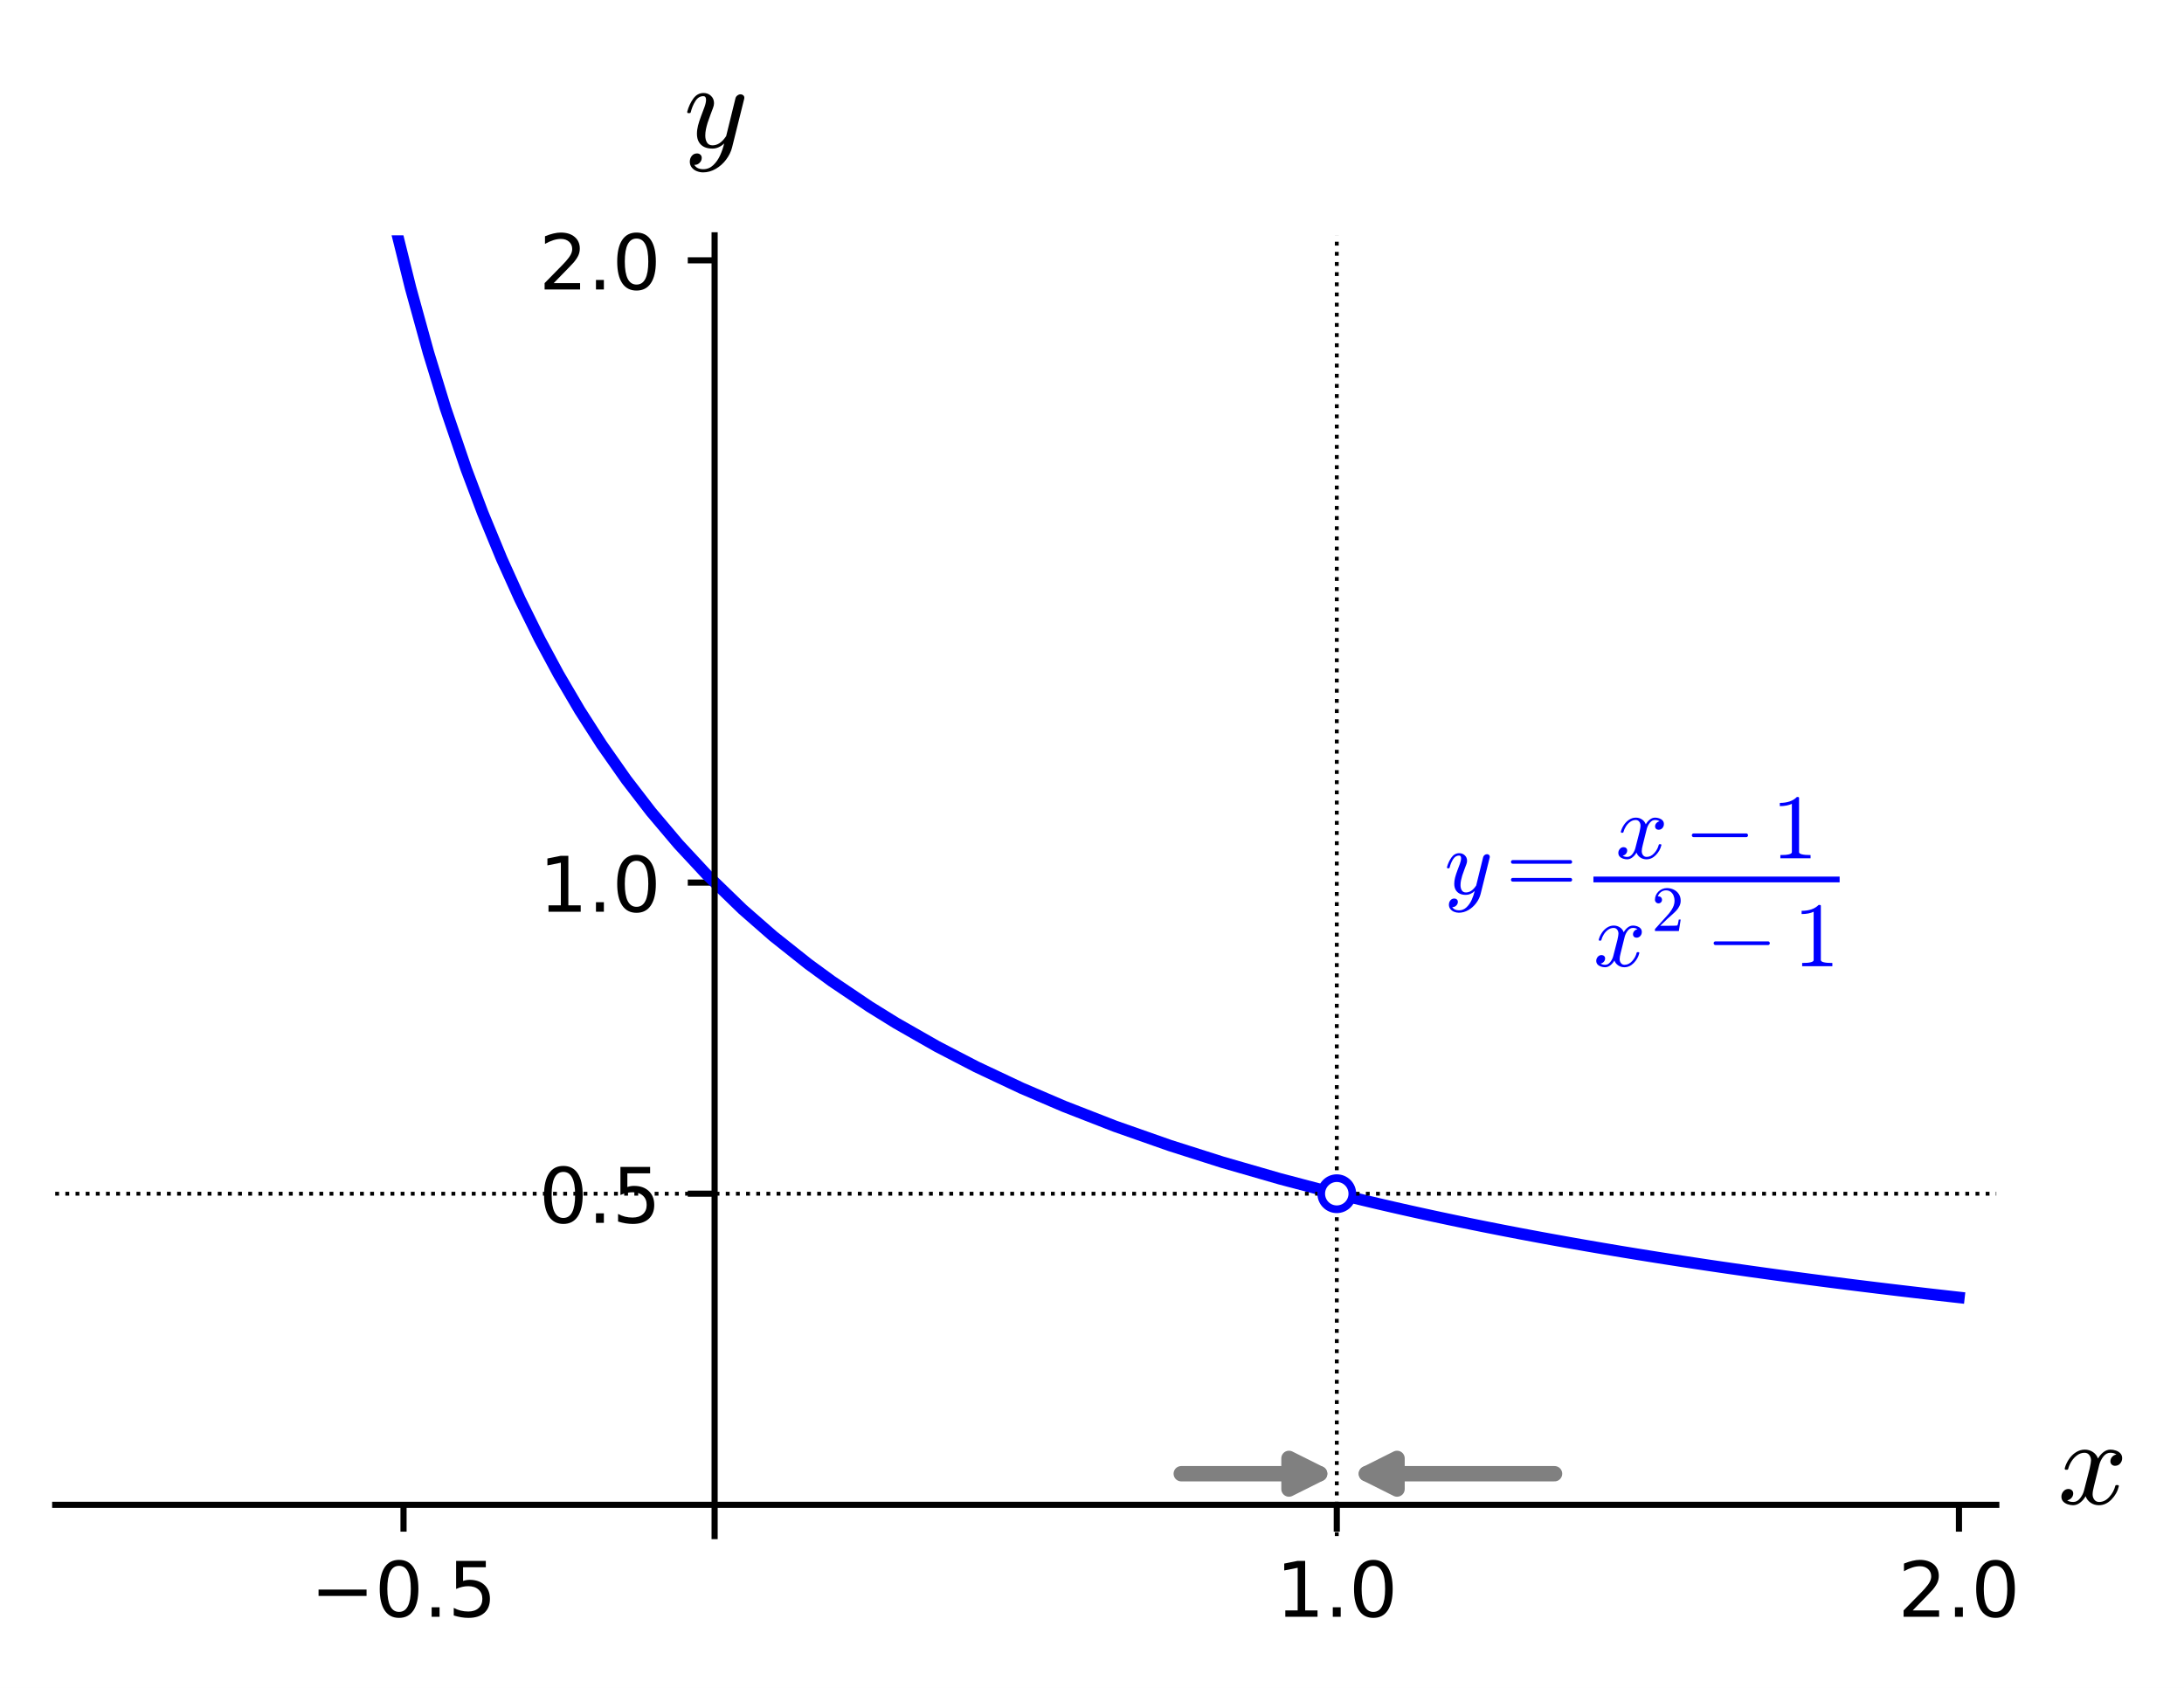
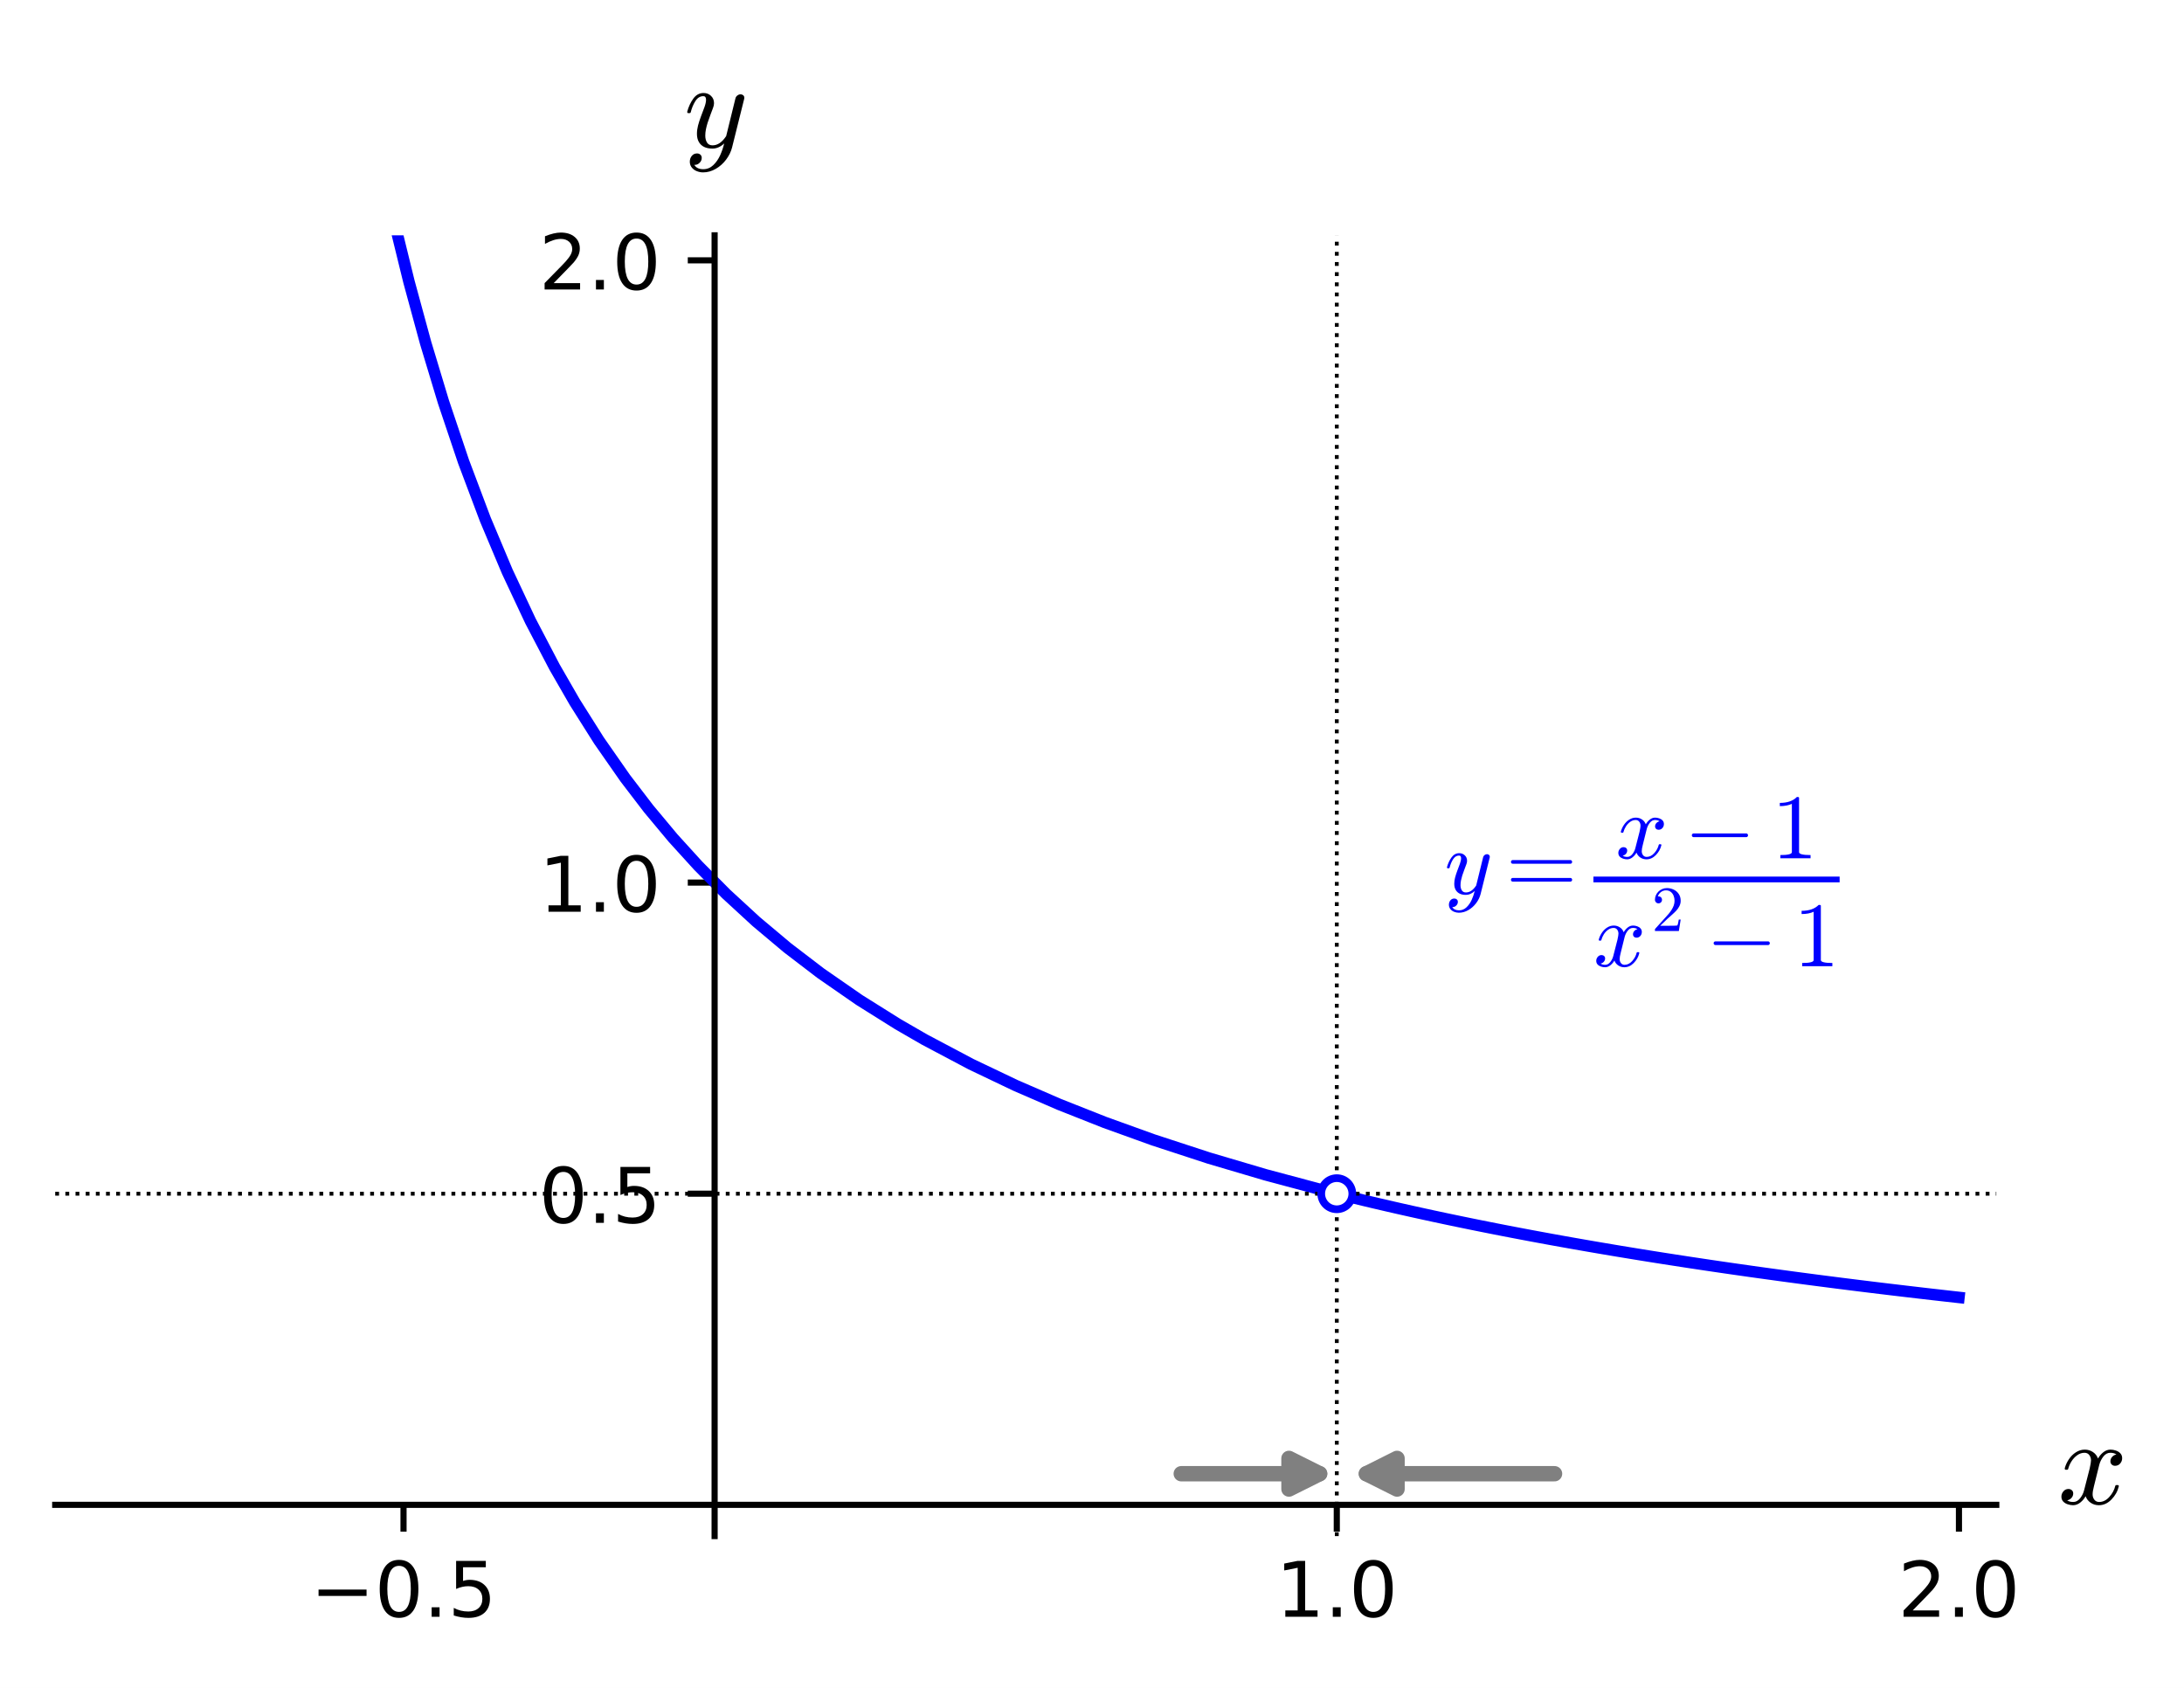
<svg xmlns="http://www.w3.org/2000/svg" xmlns:xlink="http://www.w3.org/1999/xlink" height="220.099pt" version="1.1" viewBox="0 0 284.815 220.099" width="284.815pt">
  <defs>
    <style type="text/css">*{stroke-linecap:butt;stroke-linejoin:round;}</style>
  </defs>
  <g id="figure_1">
    <g id="patch_1">
      <path d="M 0 220.099  L 284.815 220.099  L 284.815 0  L 0 0  z " style="fill:#ffffff;" />
    </g>
    <g id="axes_1">
      <g id="patch_2">
        <path d="M 7.2 200.294  L 260.335 200.294  L 260.335 30.685  L 7.2 30.685  z " style="fill:#ffffff;" />
      </g>
      <g id="matplotlib.axis_1">
        <g id="xtick_1">
          <g id="line2d_1">
            <defs>
-               <path d="M 0 0  L 0 3.5  " id="mb97dc31b6b" style="stroke:#000000;stroke-width:0.8;" />
+               <path d="M 0 0  L 0 3.5  " id="m3d34a3d340" style="stroke:#000000;stroke-width:0.8;" />
            </defs>
            <g>
-               <use style="stroke:#000000;stroke-width:0.8;" x="52.624" xlink:href="#mb97dc31b6b" y="196.221" />
+               <use style="stroke:#000000;stroke-width:0.8;" x="52.624" xlink:href="#m3d34a3d340" y="196.221" />
            </g>
          </g>
          <g id="text_1">
            <g transform="translate(40.48289 210.8193)scale(0.1 -0.1)">
              <defs>
                <path d="M 10.594 35.5  L 73.188 35.5  L 73.188 27.203  L 10.594 27.203  z " id="DejaVuSans-8722" />
                <path d="M 31.781 66.406  Q 24.172 66.406 20.328 58.906  Q 16.5 51.422 16.5 36.375  Q 16.5 21.391 20.328 13.891  Q 24.172 6.391 31.781 6.391  Q 39.453 6.391 43.281 13.891  Q 47.125 21.391 47.125 36.375  Q 47.125 51.422 43.281 58.906  Q 39.453 66.406 31.781 66.406  z M 31.781 74.219  Q 44.047 74.219 50.516 64.516  Q 56.984 54.828 56.984 36.375  Q 56.984 17.969 50.516 8.266  Q 44.047 -1.422 31.781 -1.422  Q 19.531 -1.422 13.062 8.266  Q 6.594 17.969 6.594 36.375  Q 6.594 54.828 13.062 64.516  Q 19.531 74.219 31.781 74.219  z " id="DejaVuSans-48" />
                <path d="M 10.688 12.406  L 21 12.406  L 21 0  L 10.688 0  z " id="DejaVuSans-46" />
                <path d="M 10.797 72.906  L 49.516 72.906  L 49.516 64.594  L 19.828 64.594  L 19.828 46.734  Q 21.969 47.469 24.109 47.828  Q 26.266 48.188 28.422 48.188  Q 40.625 48.188 47.75 41.5  Q 54.891 34.812 54.891 23.391  Q 54.891 11.625 47.562 5.094  Q 40.234 -1.422 26.906 -1.422  Q 22.312 -1.422 17.547 -0.641  Q 12.797 0.141 7.719 1.703  L 7.719 11.625  Q 12.109 9.234 16.797 8.062  Q 21.484 6.891 26.703 6.891  Q 35.156 6.891 40.078 11.328  Q 45.016 15.766 45.016 23.391  Q 45.016 31 40.078 35.438  Q 35.156 39.891 26.703 39.891  Q 22.75 39.891 18.812 39.016  Q 14.891 38.141 10.797 36.281  z " id="DejaVuSans-53" />
              </defs>
              <use xlink:href="#DejaVuSans-8722" />
              <use x="83.789" xlink:href="#DejaVuSans-48" />
              <use x="147.412" xlink:href="#DejaVuSans-46" />
              <use x="179.199" xlink:href="#DejaVuSans-53" />
            </g>
          </g>
        </g>
        <g id="xtick_2">
          <g id="line2d_2">
            <g>
-               <use style="stroke:#000000;stroke-width:0.8;" x="174.33" xlink:href="#mb97dc31b6b" y="196.221" />
+               <use style="stroke:#000000;stroke-width:0.8;" x="174.33" xlink:href="#m3d34a3d340" y="196.221" />
            </g>
          </g>
          <g id="text_2">
            <g transform="translate(166.3784 210.8193)scale(0.1 -0.1)">
              <defs>
                <path d="M 12.406 8.297  L 28.516 8.297  L 28.516 63.922  L 10.984 60.406  L 10.984 69.391  L 28.422 72.906  L 38.281 72.906  L 38.281 8.297  L 54.391 8.297  L 54.391 0  L 12.406 0  z " id="DejaVuSans-49" />
              </defs>
              <use xlink:href="#DejaVuSans-49" />
              <use x="63.623" xlink:href="#DejaVuSans-46" />
              <use x="95.41" xlink:href="#DejaVuSans-48" />
            </g>
          </g>
        </g>
        <g id="xtick_3">
          <g id="line2d_3">
            <g>
-               <use style="stroke:#000000;stroke-width:0.8;" x="255.467" xlink:href="#mb97dc31b6b" y="196.221" />
+               <use style="stroke:#000000;stroke-width:0.8;" x="255.467" xlink:href="#m3d34a3d340" y="196.221" />
            </g>
          </g>
          <g id="text_3">
            <g transform="translate(247.5155 210.8193)scale(0.1 -0.1)">
              <defs>
                <path d="M 19.188 8.297  L 53.609 8.297  L 53.609 0  L 7.328 0  L 7.328 8.297  Q 12.938 14.109 22.625 23.891  Q 32.328 33.688 34.812 36.531  Q 39.547 41.844 41.422 45.531  Q 43.312 49.219 43.312 52.781  Q 43.312 58.594 39.234 62.25  Q 35.156 65.922 28.609 65.922  Q 23.969 65.922 18.812 64.312  Q 13.672 62.703 7.812 59.422  L 7.812 69.391  Q 13.766 71.781 18.938 73  Q 24.125 74.219 28.422 74.219  Q 39.75 74.219 46.484 68.547  Q 53.219 62.891 53.219 53.422  Q 53.219 48.922 51.531 44.891  Q 49.859 40.875 45.406 35.406  Q 44.188 33.984 37.641 27.219  Q 31.109 20.453 19.188 8.297  z " id="DejaVuSans-50" />
              </defs>
              <use xlink:href="#DejaVuSans-50" />
              <use x="63.623" xlink:href="#DejaVuSans-46" />
              <use x="95.41" xlink:href="#DejaVuSans-48" />
            </g>
          </g>
        </g>
        <g id="text_4">
          <g transform="translate(268.335 196.2209)scale(0.16 -0.16)">
            <defs>
              <path d="M 7.812 2.875  Q 9.578 1.516 12.797 1.516  Q 15.922 1.516 18.312 4.516  Q 20.703 7.516 21.578 11.078  L 26.125 28.812  Q 27.203 33.641 27.203 35.406  Q 27.203 37.891 25.812 39.75  Q 24.422 41.609 21.922 41.609  Q 18.75 41.609 15.969 39.625  Q 13.188 37.641 11.281 34.594  Q 9.375 31.547 8.594 28.422  Q 8.406 27.781 7.812 27.781  L 6.594 27.781  Q 5.812 27.781 5.812 28.719  L 5.812 29  Q 6.781 32.719 9.125 36.25  Q 11.469 39.797 14.859 41.984  Q 18.266 44.188 22.125 44.188  Q 25.781 44.188 28.734 42.234  Q 31.688 40.281 32.906 36.922  Q 34.625 39.984 37.281 42.078  Q 39.938 44.188 43.109 44.188  Q 45.266 44.188 47.5 43.422  Q 49.75 42.672 51.172 41.109  Q 52.594 39.547 52.594 37.203  Q 52.594 34.672 50.953 32.828  Q 49.312 31 46.781 31  Q 45.172 31 44.094 32.031  Q 43.016 33.062 43.016 34.625  Q 43.016 36.719 44.453 38.297  Q 45.906 39.891 47.906 40.188  Q 46.094 41.609 42.922 41.609  Q 39.703 41.609 37.328 38.625  Q 34.969 35.641 33.984 31.984  L 29.594 14.312  Q 28.516 10.297 28.516 7.719  Q 28.516 5.172 29.953 3.344  Q 31.391 1.516 33.797 1.516  Q 38.484 1.516 42.156 5.641  Q 45.844 9.766 47.016 14.703  Q 47.219 15.281 47.797 15.281  L 49.031 15.281  Q 49.422 15.281 49.656 15.016  Q 49.906 14.75 49.906 14.406  Q 49.906 14.312 49.812 14.109  Q 48.391 8.156 43.844 3.516  Q 39.312 -1.125 33.594 -1.125  Q 29.938 -1.125 26.984 0.844  Q 24.031 2.828 22.797 6.203  Q 21.234 3.266 18.469 1.062  Q 15.719 -1.125 12.594 -1.125  Q 10.453 -1.125 8.172 -0.359  Q 5.906 0.391 4.484 1.953  Q 3.078 3.516 3.078 5.906  Q 3.078 8.25 4.703 10.172  Q 6.344 12.109 8.797 12.109  Q 10.453 12.109 11.578 11.109  Q 12.703 10.109 12.703 8.5  Q 12.703 6.391 11.297 4.828  Q 9.906 3.266 7.812 2.875  z " id="Cmmi10-120" />
            </defs>
            <use transform="translate(0 0.8125)" xlink:href="#Cmmi10-120" />
          </g>
        </g>
      </g>
      <g id="matplotlib.axis_2">
        <g id="ytick_1">
          <g id="line2d_4">
            <defs>
-               <path d="M 0 0  L -3.5 0  " id="m054f3ed66a" style="stroke:#000000;stroke-width:0.8;" />
+               <path d="M 0 0  L -3.5 0  " id="mf199559f20" style="stroke:#000000;stroke-width:0.8;" />
            </defs>
            <g>
-               <use style="stroke:#000000;stroke-width:0.8;" x="93.193" xlink:href="#m054f3ed66a" y="115.084" />
+               <use style="stroke:#000000;stroke-width:0.8;" x="93.193" xlink:href="#mf199559f20" y="115.084" />
            </g>
          </g>
          <g id="text_5">
            <g transform="translate(70.28971 118.883)scale(0.1 -0.1)">
              <use xlink:href="#DejaVuSans-49" />
              <use x="63.623" xlink:href="#DejaVuSans-46" />
              <use x="95.41" xlink:href="#DejaVuSans-48" />
            </g>
          </g>
        </g>
        <g id="ytick_2">
          <g id="line2d_5">
            <g>
-               <use style="stroke:#000000;stroke-width:0.8;" x="93.193" xlink:href="#m054f3ed66a" y="155.652" />
+               <use style="stroke:#000000;stroke-width:0.8;" x="93.193" xlink:href="#mf199559f20" y="155.652" />
            </g>
          </g>
          <g id="text_6">
            <g transform="translate(70.28971 159.4516)scale(0.1 -0.1)">
              <use xlink:href="#DejaVuSans-48" />
              <use x="63.623" xlink:href="#DejaVuSans-46" />
              <use x="95.41" xlink:href="#DejaVuSans-53" />
            </g>
          </g>
        </g>
        <g id="ytick_3">
          <g id="line2d_6">
            <g>
-               <use style="stroke:#000000;stroke-width:0.8;" x="93.193" xlink:href="#m054f3ed66a" y="33.947" />
+               <use style="stroke:#000000;stroke-width:0.8;" x="93.193" xlink:href="#mf199559f20" y="33.947" />
            </g>
          </g>
          <g id="text_7">
            <g transform="translate(70.28971 37.74593)scale(0.1 -0.1)">
              <use xlink:href="#DejaVuSans-50" />
              <use x="63.623" xlink:href="#DejaVuSans-46" />
              <use x="95.41" xlink:href="#DejaVuSans-48" />
            </g>
          </g>
        </g>
        <g id="text_8">
          <g transform="translate(89.19284 19.325)scale(0.16 -0.16)">
            <defs>
              <path d="M 8.406 -14.312  Q 10.5 -17.922 15.719 -17.922  Q 20.453 -17.922 23.922 -14.594  Q 27.391 -11.281 29.516 -6.562  Q 31.641 -1.859 32.812 3.078  Q 28.375 -1.125 23.188 -1.125  Q 19.234 -1.125 16.453 0.234  Q 13.672 1.609 12.125 4.312  Q 10.594 7.031 10.594 10.891  Q 10.594 14.156 11.469 17.594  Q 12.359 21.047 13.938 25.266  Q 15.531 29.5 16.703 32.625  Q 18.016 36.281 18.016 38.625  Q 18.016 41.609 15.828 41.609  Q 11.859 41.609 9.297 37.531  Q 6.734 33.453 5.516 28.422  Q 5.328 27.781 4.688 27.781  L 3.516 27.781  Q 2.688 27.781 2.688 28.719  L 2.688 29  Q 4.297 34.969 7.609 39.578  Q 10.938 44.188 16.016 44.188  Q 19.578 44.188 22.047 41.844  Q 24.516 39.5 24.516 35.891  Q 24.516 34.031 23.688 31.984  Q 23.25 30.766 21.688 26.656  Q 20.125 22.562 19.281 19.875  Q 18.453 17.188 17.922 14.594  Q 17.391 12.016 17.391 9.422  Q 17.391 6.109 18.797 3.812  Q 20.219 1.516 23.297 1.516  Q 29.5 1.516 34.422 9.078  L 42 39.891  Q 42.328 41.219 43.547 42.156  Q 44.781 43.109 46.188 43.109  Q 47.406 43.109 48.312 42.328  Q 49.219 41.547 49.219 40.281  Q 49.219 39.703 49.125 39.5  L 39.203 -0.297  Q 37.891 -5.422 34.375 -10.109  Q 30.859 -14.797 25.906 -17.656  Q 20.953 -20.516 15.578 -20.516  Q 12.984 -20.516 10.438 -19.5  Q 7.906 -18.5 6.344 -16.5  Q 4.781 -14.5 4.781 -11.812  Q 4.781 -9.078 6.391 -7.078  Q 8.016 -5.078 10.688 -5.078  Q 12.312 -5.078 13.406 -6.078  Q 14.5 -7.078 14.5 -8.688  Q 14.5 -10.984 12.781 -12.688  Q 11.078 -14.406 8.797 -14.406  Q 8.688 -14.359 8.594 -14.328  Q 8.5 -14.312 8.406 -14.312  z " id="Cmmi10-121" />
            </defs>
            <use transform="translate(0 0.8125)" xlink:href="#Cmmi10-121" />
          </g>
        </g>
      </g>
      <g id="patch_3">
-         <path clip-path="url(#p60158f8912)" d="M 202.728 192.164  Q 189.34 192.164 178.189 192.164  " style="fill:none;stroke:#808080;stroke-linecap:round;stroke-width:2;" />
-         <path clip-path="url(#p60158f8912)" d="M 182.189 194.164  L 178.189 192.164  L 182.189 190.164  L 182.189 194.164  z " style="fill:#808080;stroke:#808080;stroke-linecap:round;stroke-width:2;" />
+         <path clip-path="url(#p2db5063d47)" d="M 202.728 192.164  Q 189.34 192.164 178.189 192.164  " style="fill:none;stroke:#808080;stroke-linecap:round;stroke-width:2;" />
+         <path clip-path="url(#p2db5063d47)" d="M 182.189 194.164  L 178.189 192.164  L 182.189 190.164  L 182.189 194.164  z " style="fill:#808080;stroke:#808080;stroke-linecap:round;stroke-width:2;" />
      </g>
      <g id="patch_4">
-         <path clip-path="url(#p60158f8912)" d="M 154.046 192.164  Q 164.188 192.164 172.094 192.164  " style="fill:none;stroke:#808080;stroke-linecap:round;stroke-width:2;" />
-         <path clip-path="url(#p60158f8912)" d="M 168.094 190.164  L 172.094 192.164  L 168.094 194.164  L 168.094 190.164  z " style="fill:#808080;stroke:#808080;stroke-linecap:round;stroke-width:2;" />
+         <path clip-path="url(#p2db5063d47)" d="M 154.046 192.164  Q 164.188 192.164 172.094 192.164  " style="fill:none;stroke:#808080;stroke-linecap:round;stroke-width:2;" />
+         <path clip-path="url(#p2db5063d47)" d="M 168.094 190.164  L 172.094 192.164  L 168.094 194.164  L 168.094 190.164  z " style="fill:#808080;stroke:#808080;stroke-linecap:round;stroke-width:2;" />
      </g>
      <g id="line2d_7">
-         <path clip-path="url(#p60158f8912)" d="M 45.438 -1  L 47.21 8.952  L 49.112 18.564  L 51.505 29.342  L 53.553 37.579  L 55.869 45.966  L 58.086 53.202  L 60.797 61.156  L 62.961 66.899  L 65.437 72.896  L 67.796 78.116  L 70.377 83.341  L 72.835 87.908  L 75.598 92.617  L 78.429 97.035  L 81.687 101.677  L 84.889 105.833  L 88.478 110.078  L 92.174 114.052  L 96.843 118.577  L 100.833 122.066  L 105.4 125.694  L 108.468 127.939  L 113.401 131.262  L 116.847 133.398  L 122.196 136.45  L 127.328 139.111  L 133.224 141.89  L 138.728 144.25  L 145.409 146.854  L 152.595 149.378  L 159.43 151.551  L 166.96 153.722  L 173.151 155.355  L 173.151 155.355  " style="fill:none;stroke:#0000ff;stroke-linecap:square;stroke-width:1.5;" />
+         <path clip-path="url(#p2db5063d47)" d="M 45.436 -1  L 47.242 9.125  L 49.132 18.661  L 51.148 27.818  L 53.331 36.724  L 55.503 44.698  L 57.825 52.385  L 60.445 60.174  L 63.287 67.72  L 66.159 74.542  L 69.177 80.971  L 72.315 86.973  L 74.956 91.56  L 78.117 96.568  L 81.55 101.49  L 84.582 105.451  L 87.772 109.275  L 91.05 112.882  L 94.711 116.574  L 98.611 120.162  L 102.692 123.588  L 107.043 126.915  L 112.061 130.392  L 117.101 133.551  L 120.562 135.55  L 126.646 138.771  L 132.456 141.543  L 138.145 144.01  L 144.059 146.349  L 150.409 148.638  L 157.647 151.004  L 165.027 153.185  L 173.164 155.359  L 174.087 155.591  L 174.087 155.591  " style="fill:none;stroke:#0000ff;stroke-linecap:square;stroke-width:1.5;" />
      </g>
      <g id="line2d_8">
-         <path clip-path="url(#p60158f8912)" d="M 174.573 155.713  L 175.572 155.961  L 177.765 156.493  L 178.907 156.765  L 179.865 156.991  L 180.406 157.116  L 181.666 157.407  L 182.711 157.645  L 184.232 157.985  L 185.227 158.205  L 186.926 158.575  L 187.85 158.772  L 189.171 159.052  L 190.478 159.324  L 191.784 159.592  L 193.638 159.966  L 194.07 160.052  L 195.944 160.421  L 196.172 160.465  L 198.348 160.883  L 199.188 161.041  L 200.771 161.336  L 201.248 161.424  L 202.342 161.624  L 204.307 161.978  L 205.374 162.167  L 206.835 162.423  L 207.156 162.478  L 209.06 162.804  L 210.74 163.087  L 211.527 163.218  L 212.383 163.358  L 213.396 163.524  L 215.056 163.791  L 216.283 163.986  L 217.298 164.145  L 219.365 164.465  L 219.457 164.479  L 220.764 164.678  L 222.59 164.952  L 223.556 165.095  L 224.426 165.222  L 225.898 165.435  L 227.291 165.635  L 228.245 165.77  L 230.312 166.058  L 231.569 166.231  L 231.792 166.261  L 233.993 166.558  L 235.213 166.72  L 236.049 166.831  L 236.628 166.906  L 238.306 167.124  L 239.081 167.223  L 240.773 167.438  L 242.402 167.641  L 242.692 167.677  L 244.901 167.948  L 245.119 167.974  L 246.903 168.189  L 247.545 168.265  L 249.275 168.469  L 251.083 168.679  L 252.311 168.82  L 252.866 168.883  L 254.821 169.103  L 255.467 169.175  " style="fill:none;stroke:#0000ff;stroke-linecap:square;stroke-width:1.5;" />
+         <path clip-path="url(#p2db5063d47)" d="M 176.274 156.133  L 176.652 156.225  L 177.95 156.538  L 179.048 156.799  L 181.043 157.264  L 182.32 157.556  L 182.788 157.662  L 184.222 157.983  L 185.568 158.28  L 186.909 158.571  L 188.449 158.9  L 188.867 158.988  L 190.494 159.327  L 191.833 159.602  L 192.934 159.825  L 194.388 160.115  L 195.04 160.244  L 196.165 160.464  L 197.579 160.736  L 199.557 161.111  L 200.777 161.337  L 202.256 161.609  L 202.304 161.618  L 203.585 161.849  L 205.058 162.111  L 206.702 162.399  L 207.986 162.621  L 208.572 162.721  L 210.509 163.048  L 211.172 163.159  L 213.079 163.472  L 213.863 163.6  L 215.347 163.838  L 216.686 164.05  L 217.024 164.103  L 218.461 164.326  L 220.523 164.642  L 220.924 164.702  L 222.717 164.971  L 224.206 165.19  L 224.734 165.267  L 225.741 165.413  L 226.958 165.587  L 228.571 165.816  L 229.554 165.953  L 230.518 166.086  L 232.254 166.324  L 233.425 166.482  L 234.533 166.63  L 235.447 166.751  L 236.987 166.953  L 238.512 167.15  L 239.714 167.304  L 240.345 167.384  L 242.382 167.639  L 243.236 167.744  L 243.901 167.826  L 245.183 167.982  L 246.656 168.159  L 248.451 168.372  L 248.977 168.434  L 250.211 168.578  L 251.986 168.783  L 252.426 168.833  L 253.9 169  L 255.467 169.175  " style="fill:none;stroke:#0000ff;stroke-linecap:square;stroke-width:1.5;" />
      </g>
      <g id="line2d_9" />
      <g id="line2d_10">
-         <path clip-path="url(#p60158f8912)" d="M 7.2 155.652  L 260.335 155.652  " style="fill:none;stroke:#000000;stroke-dasharray:0.5,0.825;stroke-dashoffset:0;stroke-width:0.5;" />
+         <path clip-path="url(#p2db5063d47)" d="M 7.2 155.652  L 260.335 155.652  " style="fill:none;stroke:#000000;stroke-dasharray:0.5,0.825;stroke-dashoffset:0;stroke-width:0.5;" />
      </g>
      <g id="line2d_11">
-         <path clip-path="url(#p60158f8912)" d="M 174.33 200.294  L 174.33 30.685  " style="fill:none;stroke:#000000;stroke-dasharray:0.5,0.825;stroke-dashoffset:0;stroke-width:0.5;" />
+         <path clip-path="url(#p2db5063d47)" d="M 174.33 200.294  L 174.33 30.685  " style="fill:none;stroke:#000000;stroke-dasharray:0.5,0.825;stroke-dashoffset:0;stroke-width:0.5;" />
      </g>
      <g id="patch_5">
        <path d="M 93.193 200.294  L 93.193 30.685  " style="fill:none;stroke:#000000;stroke-linecap:square;stroke-linejoin:miter;stroke-width:0.8;" />
      </g>
      <g id="patch_6">
        <path d="M 7.2 196.221  L 260.335 196.221  " style="fill:none;stroke:#000000;stroke-linecap:square;stroke-linejoin:miter;stroke-width:0.8;" />
      </g>
      <g id="text_9">
        <g style="fill:#0000ff;" transform="translate(188.3785 116.6438)scale(0.12 -0.12)">
          <defs>
            <path d="M 7.516 13.281  Q 6.688 13.281 6.141 13.906  Q 5.609 14.547 5.609 15.281  Q 5.609 16.109 6.141 16.688  Q 6.688 17.281 7.516 17.281  L 70.312 17.281  Q 71.047 17.281 71.578 16.688  Q 72.125 16.109 72.125 15.281  Q 72.125 14.547 71.578 13.906  Q 71.047 13.281 70.312 13.281  z M 7.516 32.719  Q 6.688 32.719 6.141 33.297  Q 5.609 33.891 5.609 34.719  Q 5.609 35.453 6.141 36.078  Q 6.688 36.719 7.516 36.719  L 70.312 36.719  Q 71.047 36.719 71.578 36.078  Q 72.125 35.453 72.125 34.719  Q 72.125 33.891 71.578 33.297  Q 71.047 32.719 70.312 32.719  z " id="Cmr10-61" />
            <path d="M 10.203 23  Q 9.375 23 8.828 23.625  Q 8.297 24.266 8.297 25  Q 8.297 25.734 8.828 26.359  Q 9.375 27 10.203 27  L 67.578 27  Q 68.359 27 68.875 26.359  Q 69.391 25.734 69.391 25  Q 69.391 24.266 68.875 23.625  Q 68.359 23 67.578 23  z " id="Cmsy10-161" />
            <path d="M 9.281 0  L 9.281 3.516  Q 21.781 3.516 21.781 6.688  L 21.781 59.188  Q 16.609 56.688 8.688 56.688  L 8.688 60.203  Q 20.953 60.203 27.203 66.609  L 28.609 66.609  Q 28.953 66.609 29.266 66.328  Q 29.594 66.062 29.594 65.719  L 29.594 6.688  Q 29.594 3.516 42.094 3.516  L 42.094 0  z " id="Cmr10-49" />
            <path d="M 4.984 0  L 4.984 2.688  Q 4.984 2.938 5.172 3.219  L 20.703 20.406  Q 24.219 24.219 26.406 26.797  Q 28.609 29.391 30.75 32.766  Q 32.906 36.141 34.156 39.625  Q 35.406 43.109 35.406 47.016  Q 35.406 51.125 33.891 54.859  Q 32.375 58.594 29.375 60.844  Q 26.375 63.094 22.125 63.094  Q 17.781 63.094 14.312 60.469  Q 10.844 57.859 9.422 53.719  Q 9.812 53.812 10.5 53.812  Q 12.75 53.812 14.328 52.297  Q 15.922 50.781 15.922 48.391  Q 15.922 46.094 14.328 44.5  Q 12.75 42.922 10.5 42.922  Q 8.156 42.922 6.562 44.547  Q 4.984 46.188 4.984 48.391  Q 4.984 52.156 6.391 55.438  Q 7.812 58.734 10.469 61.297  Q 13.141 63.875 16.484 65.234  Q 19.828 66.609 23.578 66.609  Q 29.297 66.609 34.219 64.188  Q 39.156 61.766 42.031 57.344  Q 44.922 52.938 44.922 47.016  Q 44.922 42.672 43.016 38.766  Q 41.109 34.859 38.125 31.656  Q 35.156 28.469 30.516 24.406  Q 25.875 20.359 24.422 19  L 13.094 8.109  L 22.703 8.109  Q 29.781 8.109 34.547 8.219  Q 39.312 8.344 39.594 8.594  Q 40.766 9.859 42 17.828  L 44.922 17.828  L 42.094 0  z " id="Cmr10-50" />
          </defs>
          <use transform="translate(0 0.765625)" xlink:href="#Cmmi10-121" />
          <use transform="translate(66.58203 0.765625)" xlink:href="#Cmr10-61" />
          <use transform="translate(185.8262 39.39062)" xlink:href="#Cmmi10-120" />
          <use transform="translate(260.4648 39.39062)" xlink:href="#Cmsy10-161" />
          <use transform="translate(355.709 39.39062)" xlink:href="#Cmr10-49" />
          <use transform="translate(161.8262 -77.875)" xlink:href="#Cmmi10-120" />
          <use transform="translate(225.2095 -39.61094)scale(0.7)" xlink:href="#Cmr10-50" />
          <use transform="translate(284.1455 -77.875)" xlink:href="#Cmsy10-161" />
          <use transform="translate(379.3896 -77.875)" xlink:href="#Cmr10-49" />
          <path d="M 161.826 13.266  L 161.826 19.516  L 429.39 19.516  L 429.39 13.266  L 161.826 13.266  z " />
        </g>
      </g>
      <g id="patch_7">
-         <path clip-path="url(#p60158f8912)" d="M 174.33 157.681  C 174.868 157.681 175.384 157.467 175.764 157.087  C 176.145 156.706 176.358 156.19 176.358 155.652  C 176.358 155.114 176.145 154.598 175.764 154.218  C 175.384 153.838 174.868 153.624 174.33 153.624  C 173.792 153.624 173.276 153.838 172.896 154.218  C 172.515 154.598 172.302 155.114 172.302 155.652  C 172.302 156.19 172.515 156.706 172.896 157.087  C 173.276 157.467 173.792 157.681 174.33 157.681  z " style="fill:#ffffff;stroke:#0000ff;stroke-linejoin:miter;" />
+         <path clip-path="url(#p2db5063d47)" d="M 174.33 157.681  C 174.868 157.681 175.384 157.467 175.764 157.087  C 176.145 156.706 176.358 156.19 176.358 155.652  C 176.358 155.114 176.145 154.598 175.764 154.218  C 175.384 153.838 174.868 153.624 174.33 153.624  C 173.792 153.624 173.276 153.838 172.896 154.218  C 172.515 154.598 172.302 155.114 172.302 155.652  C 172.302 156.19 172.515 156.706 172.896 157.087  C 173.276 157.467 173.792 157.681 174.33 157.681  z " style="fill:#ffffff;stroke:#0000ff;stroke-linejoin:miter;" />
      </g>
    </g>
  </g>
  <defs>
-     <clipPath id="p60158f8912">
+     <clipPath id="p2db5063d47">
      <rect height="169.609" width="253.135" x="7.2" y="30.685" />
    </clipPath>
  </defs>
</svg>
